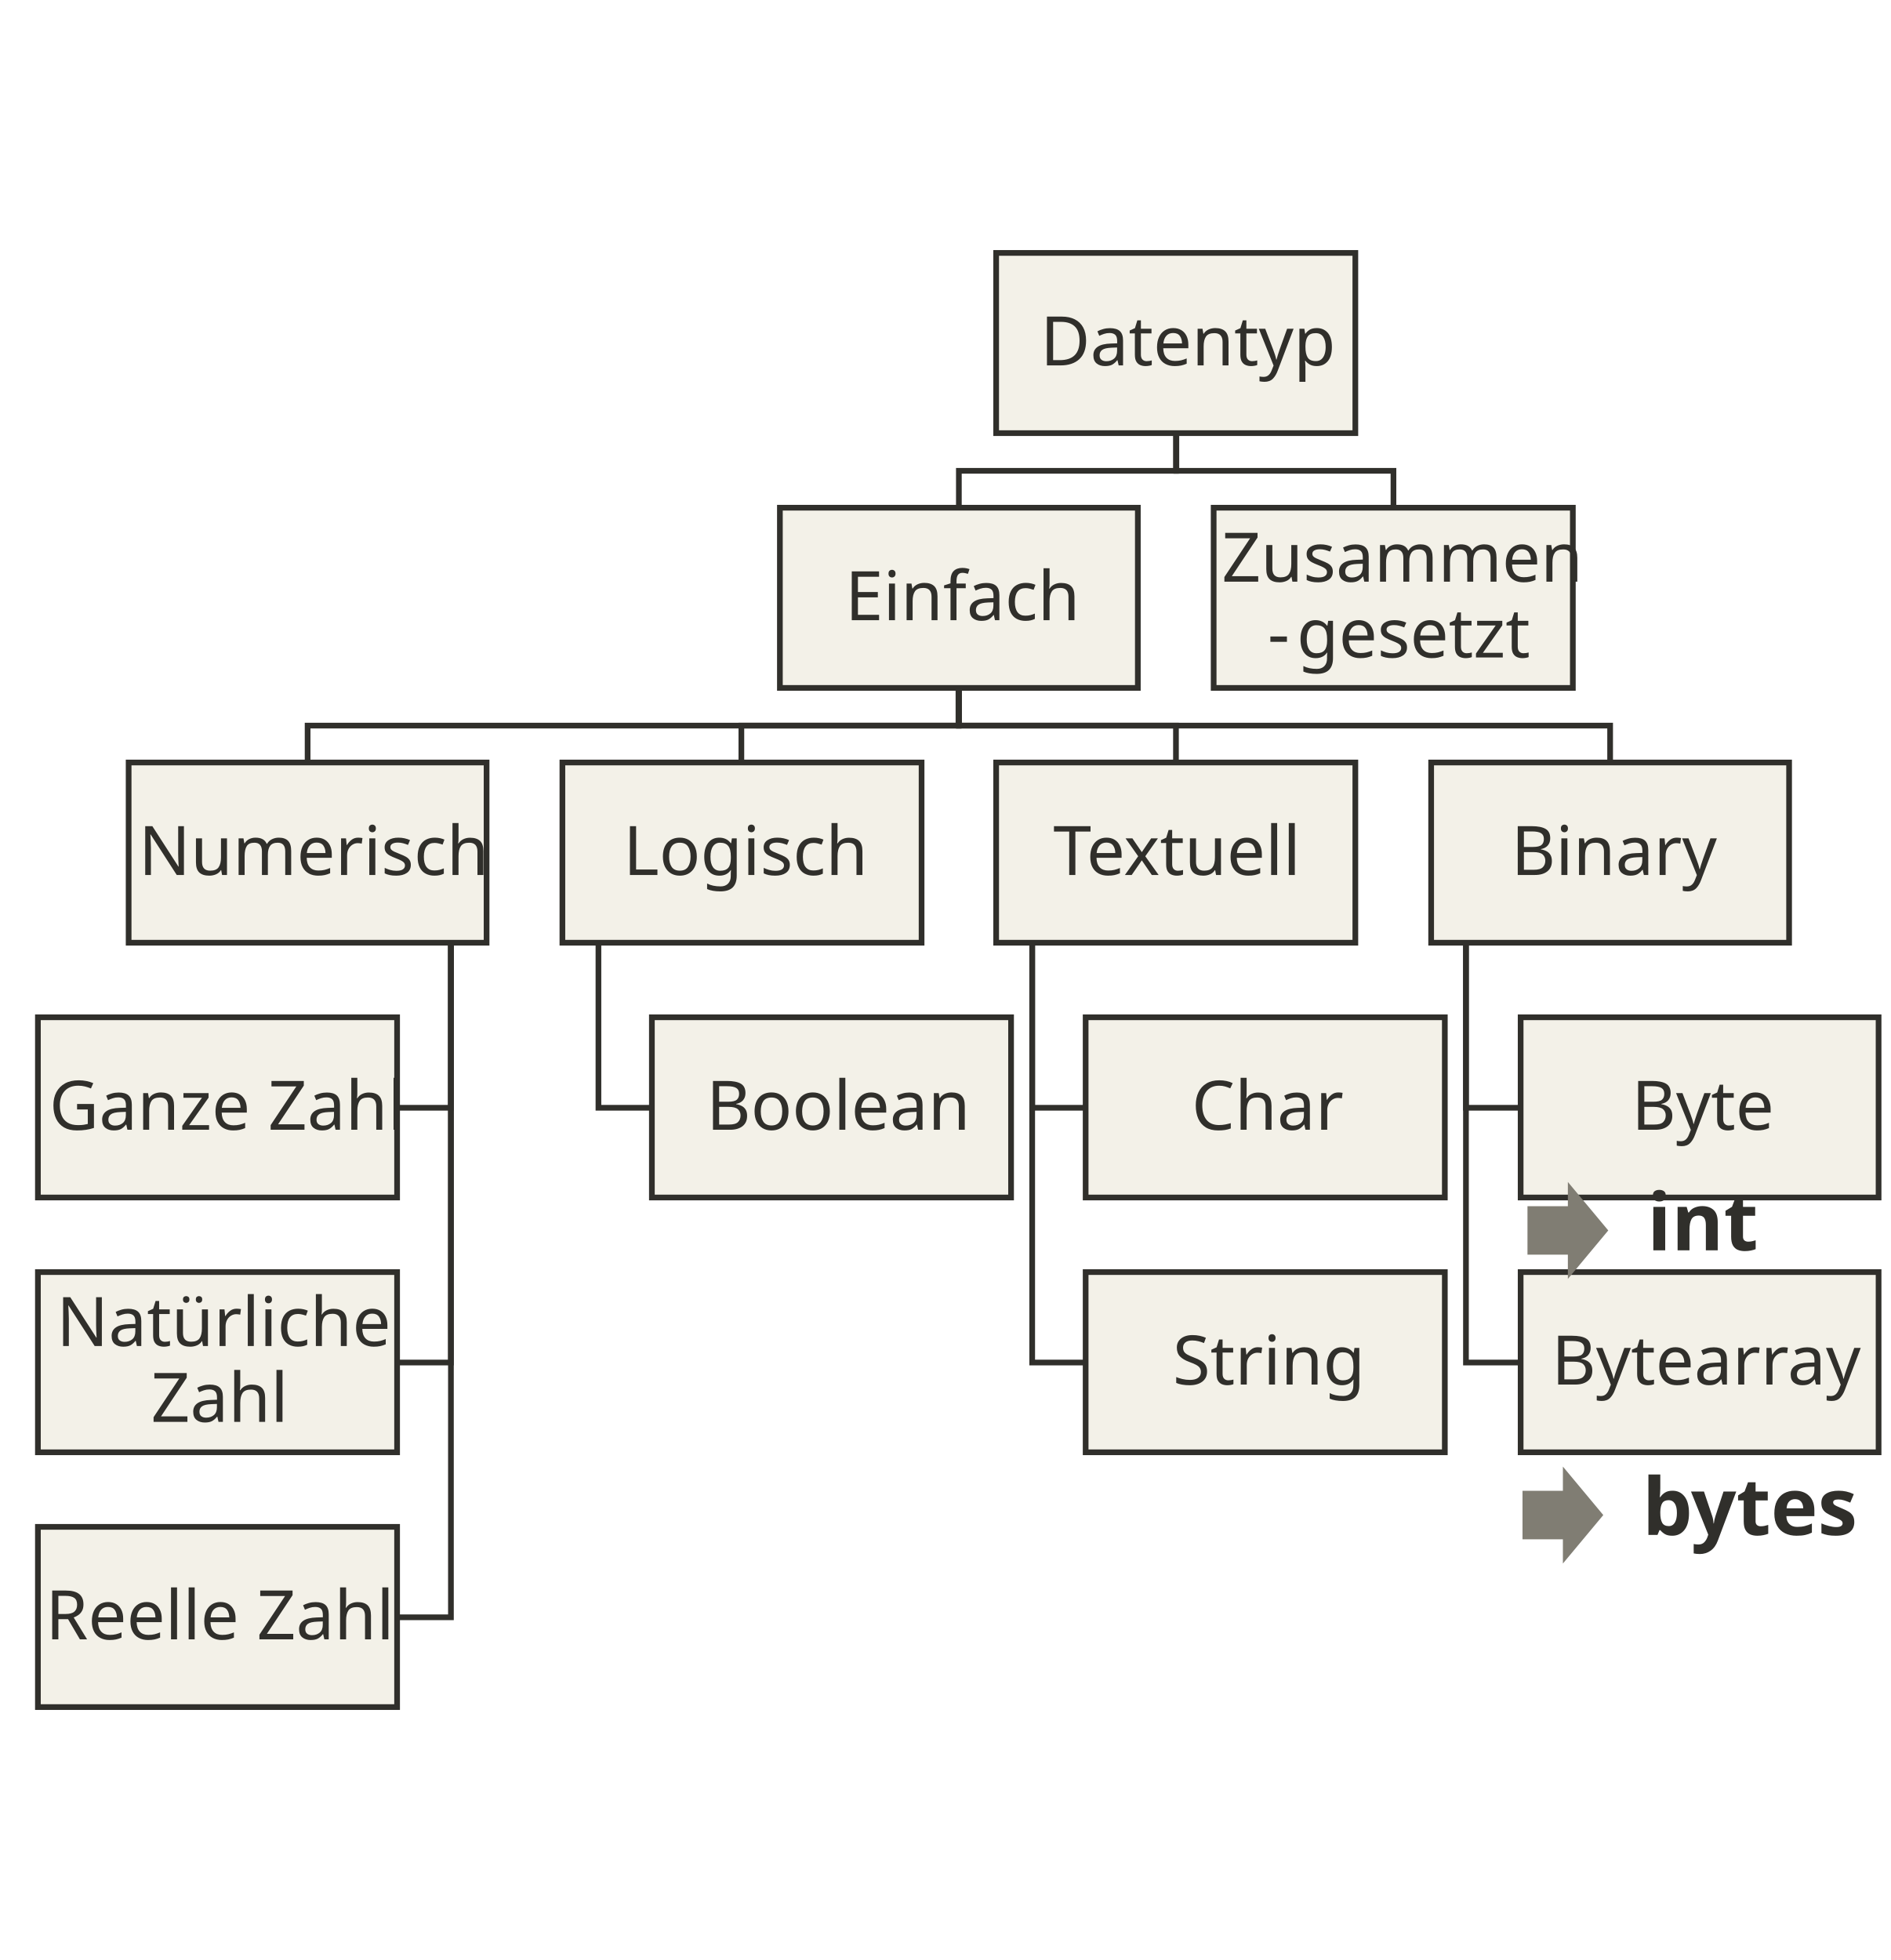
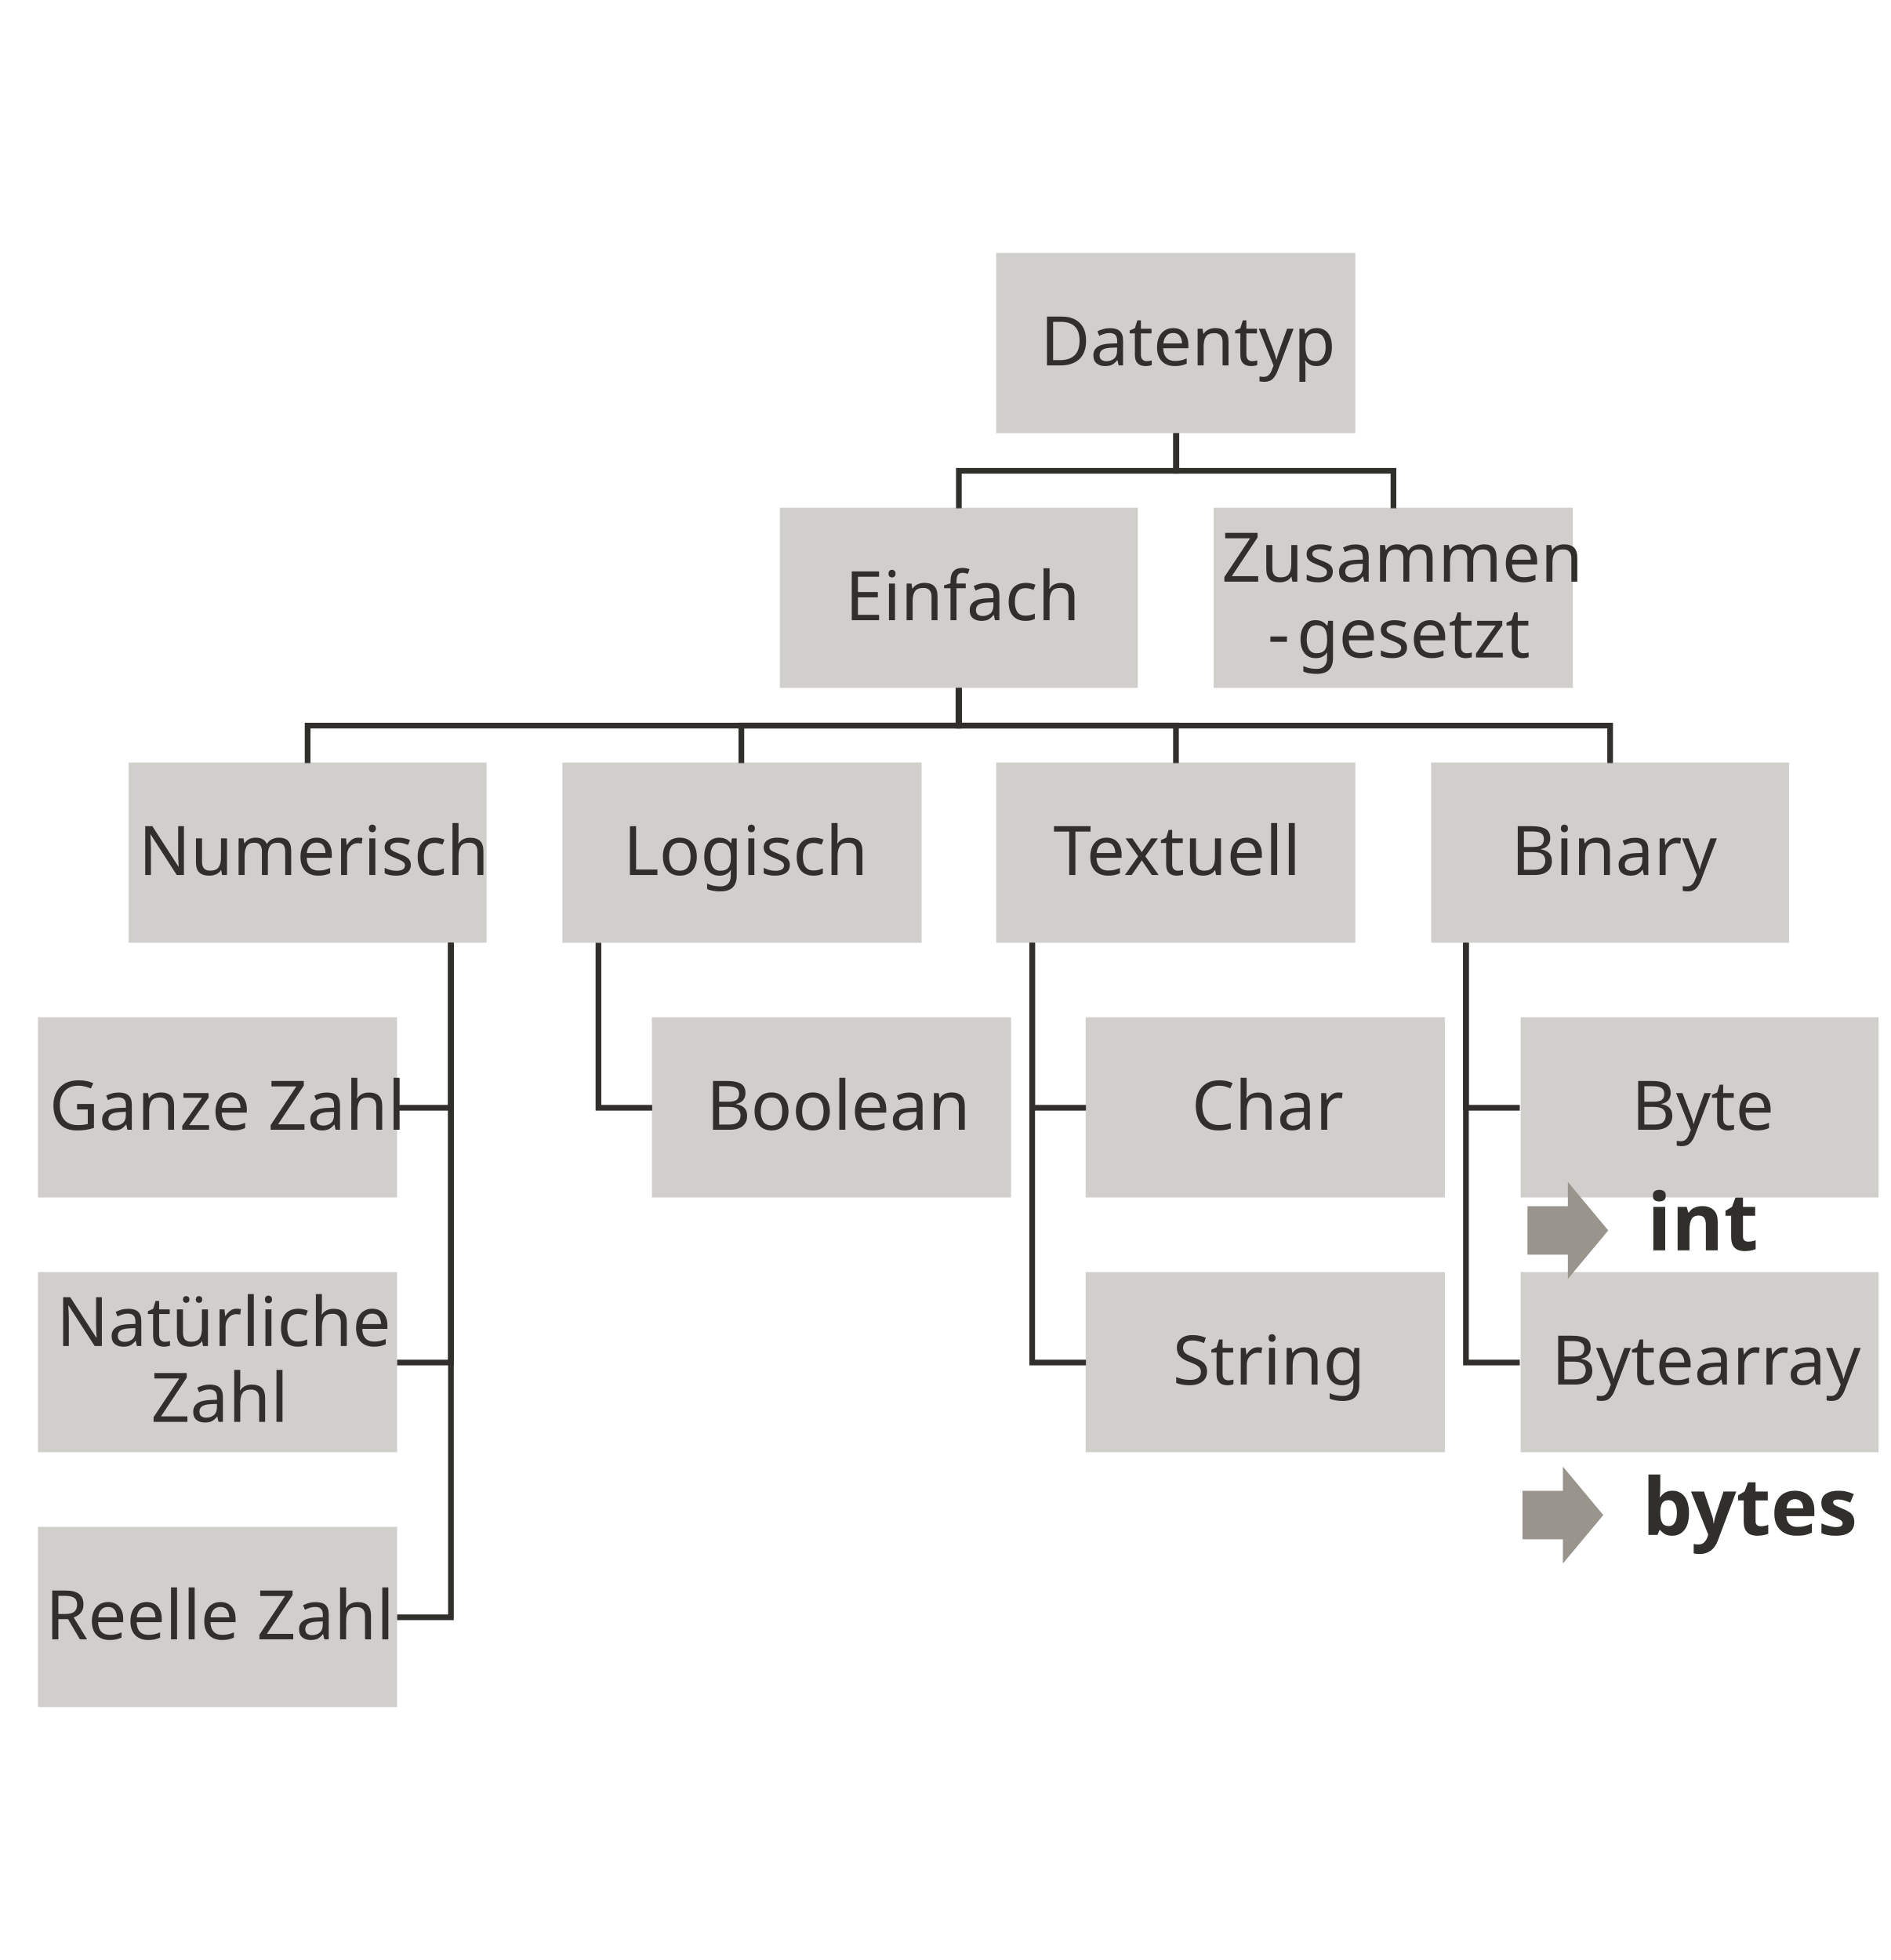
<svg xmlns="http://www.w3.org/2000/svg" width="1521" height="1577" xml:space="preserve" overflow="hidden">
  <g transform="translate(-1650 -155)">
    <g>
      <path d="M2596.5 503.5 2596.5 533.814 2771.17 533.814 2771.17 564.128" stroke="var(--ink, #302F2B)" stroke-width="4.583" stroke-linecap="butt" stroke-linejoin="miter" stroke-miterlimit="8" stroke-opacity="1" fill="none" fill-rule="evenodd" />
      <path d="M2829.5 913.5 2829.5 1251.28 2872.81 1251.28" stroke="var(--ink, #302F2B)" stroke-width="4.583" stroke-linecap="butt" stroke-linejoin="miter" stroke-miterlimit="8" stroke-opacity="1" fill="none" fill-rule="evenodd" />
      <path d="M2829.5 913.5 2829.5 1046.3 2872.81 1046.3" stroke="var(--ink, #302F2B)" stroke-width="4.583" stroke-linecap="butt" stroke-linejoin="miter" stroke-miterlimit="8" stroke-opacity="1" fill="none" fill-rule="evenodd" />
      <path d="M2421.5 708.5 2421.5 738.814 2945.5 738.814 2945.5 769.128" stroke="var(--ink, #302F2B)" stroke-width="4.583" stroke-linecap="butt" stroke-linejoin="miter" stroke-miterlimit="8" stroke-opacity="1" fill="none" fill-rule="evenodd" />
      <path d="M2480.5 913.5 2480.5 1251.28 2523.81 1251.28" stroke="var(--ink, #302F2B)" stroke-width="4.583" stroke-linecap="butt" stroke-linejoin="miter" stroke-miterlimit="8" stroke-opacity="1" fill="none" fill-rule="evenodd" />
      <path d="M2480.5 913.5 2480.5 1046.3 2523.81 1046.3" stroke="var(--ink, #302F2B)" stroke-width="4.583" stroke-linecap="butt" stroke-linejoin="miter" stroke-miterlimit="8" stroke-opacity="1" fill="none" fill-rule="evenodd" />
      <path d="M2421.5 708.5 2421.5 738.814 2596.17 738.814 2596.17 769.128" stroke="var(--ink, #302F2B)" stroke-width="4.583" stroke-linecap="butt" stroke-linejoin="miter" stroke-miterlimit="8" stroke-opacity="1" fill="none" fill-rule="evenodd" />
      <path d="M2131.5 913.5 2131.5 1046.3 2174.81 1046.3" stroke="var(--ink, #302F2B)" stroke-width="4.583" stroke-linecap="butt" stroke-linejoin="miter" stroke-miterlimit="8" stroke-opacity="1" fill="none" fill-rule="evenodd" />
      <path d="M2421.17 708.5 2421.17 738.814 2246.5 738.814 2246.5 769.128" stroke="var(--ink, #302F2B)" stroke-width="4.583" stroke-linecap="butt" stroke-linejoin="miter" stroke-miterlimit="8" stroke-opacity="1" fill="none" fill-rule="evenodd" />
      <path d="M2012.81 913.5 2012.81 1456.26 1969.5 1456.26" stroke="var(--ink, #302F2B)" stroke-width="4.583" stroke-linecap="butt" stroke-linejoin="miter" stroke-miterlimit="8" stroke-opacity="1" fill="none" fill-rule="evenodd" />
      <path d="M2012.81 913.5 2012.81 1251.28 1969.5 1251.28" stroke="var(--ink, #302F2B)" stroke-width="4.583" stroke-linecap="butt" stroke-linejoin="miter" stroke-miterlimit="8" stroke-opacity="1" fill="none" fill-rule="evenodd" />
      <path d="M2012.81 913.5 2012.81 1046.3 1969.5 1046.3" stroke="var(--ink, #302F2B)" stroke-width="4.583" stroke-linecap="butt" stroke-linejoin="miter" stroke-miterlimit="8" stroke-opacity="1" fill="none" fill-rule="evenodd" />
      <path d="M2421.5 708.5 2421.5 738.814 1897.5 738.814 1897.5 769.128" stroke="var(--ink, #302F2B)" stroke-width="4.583" stroke-linecap="butt" stroke-linejoin="miter" stroke-miterlimit="8" stroke-opacity="1" fill="none" fill-rule="evenodd" />
      <path d="M2596.17 503.5 2596.17 533.814 2421.5 533.814 2421.5 564.128" stroke="var(--ink, #302F2B)" stroke-width="4.583" stroke-linecap="butt" stroke-linejoin="miter" stroke-miterlimit="8" stroke-opacity="1" fill="none" fill-rule="evenodd" />
-       <rect x="2451.5" y="358.5" width="289" height="145" stroke="var(--ink, #302F2B)" stroke-width="4.583" stroke-linecap="butt" stroke-linejoin="miter" stroke-miterlimit="8" stroke-opacity="1" fill="var(--bone, #F3F1E8)" fill-opacity="1" />
+       <rect x="2451.5" y="358.5" width="289" height="145" fill="#99958C" fill-opacity="0.45" />
      <text fill="var(--ink, #302F2B)" fill-opacity="1" font-family="DIN Pro Regular,DIN Pro Regular_MSFontService,sans-serif" font-style="normal" font-variant="normal" font-weight="400" font-stretch="normal" font-size="55" text-anchor="start" direction="ltr" writing-mode="lr-tb" unicode-bidi="normal" text-decoration="none" transform="matrix(1 0 0 1 2487.05 449)">Datentyp</text>
-       <rect x="2277.5" y="563.5" width="288" height="145" stroke="var(--ink, #302F2B)" stroke-width="4.583" stroke-linecap="butt" stroke-linejoin="miter" stroke-miterlimit="8" stroke-opacity="1" fill="var(--bone, #F3F1E8)" fill-opacity="1" />
+       <rect x="2277.5" y="563.5" width="288" height="145" fill="#99958C" fill-opacity="0.45" />
      <text fill="var(--ink, #302F2B)" fill-opacity="1" font-family="DIN Pro Regular,DIN Pro Regular_MSFontService,sans-serif" font-style="normal" font-variant="normal" font-weight="400" font-stretch="normal" font-size="55" text-anchor="start" direction="ltr" writing-mode="lr-tb" unicode-bidi="normal" text-decoration="none" transform="matrix(1 0 0 1 2330.01 654)">Einfach</text>
-       <rect x="1753.5" y="768.5" width="288" height="145" stroke="var(--ink, #302F2B)" stroke-width="4.583" stroke-linecap="butt" stroke-linejoin="miter" stroke-miterlimit="8" stroke-opacity="1" fill="var(--bone, #F3F1E8)" fill-opacity="1" />
+       <rect x="1753.5" y="768.5" width="288" height="145" fill="#99958C" fill-opacity="0.45" />
      <text fill="var(--ink, #302F2B)" fill-opacity="1" font-family="DIN Pro Regular,DIN Pro Regular_MSFontService,sans-serif" font-style="normal" font-variant="normal" font-weight="400" font-stretch="normal" font-size="55" text-anchor="start" direction="ltr" writing-mode="lr-tb" unicode-bidi="normal" text-decoration="none" transform="matrix(1 0 0 1 1761.52 859)">Numerisch</text>
-       <rect x="1680.5" y="973.5" width="289" height="145" stroke="var(--ink, #302F2B)" stroke-width="4.583" stroke-linecap="butt" stroke-linejoin="miter" stroke-miterlimit="8" stroke-opacity="1" fill="var(--bone, #F3F1E8)" fill-opacity="1" />
+       <rect x="1680.5" y="973.5" width="289" height="145" fill="#99958C" fill-opacity="0.45" />
      <text fill="var(--ink, #302F2B)" fill-opacity="1" font-family="DIN Pro Regular,DIN Pro Regular_MSFontService,sans-serif" font-style="normal" font-variant="normal" font-weight="400" font-stretch="normal" font-size="55" text-anchor="start" direction="ltr" writing-mode="lr-tb" unicode-bidi="normal" text-decoration="none" transform="matrix(1 0 0 1 1689.62 1064)">Ganze Zahl</text>
-       <rect x="1680.5" y="1178.5" width="289" height="145" stroke="var(--ink, #302F2B)" stroke-width="4.583" stroke-linecap="butt" stroke-linejoin="miter" stroke-miterlimit="8" stroke-opacity="1" fill="var(--bone, #F3F1E8)" fill-opacity="1" />
+       <rect x="1680.5" y="1178.5" width="289" height="145" fill="#99958C" fill-opacity="0.45" />
      <text fill="var(--ink, #302F2B)" fill-opacity="1" font-family="DIN Pro Regular,DIN Pro Regular_MSFontService,sans-serif" font-style="normal" font-variant="normal" font-weight="400" font-stretch="normal" font-size="55" text-anchor="start" direction="ltr" writing-mode="lr-tb" unicode-bidi="normal" text-decoration="none" transform="matrix(1 0 0 1 1695.48 1238)">Natürliche </text>
      <text fill="var(--ink, #302F2B)" fill-opacity="1" font-family="DIN Pro Regular,DIN Pro Regular_MSFontService,sans-serif" font-style="normal" font-variant="normal" font-weight="400" font-stretch="normal" font-size="55" text-anchor="start" direction="ltr" writing-mode="lr-tb" unicode-bidi="normal" text-decoration="none" transform="matrix(1 0 0 1 1771.47 1299)">Zahl</text>
-       <rect x="1680.5" y="1383.5" width="289" height="145" stroke="var(--ink, #302F2B)" stroke-width="4.583" stroke-linecap="butt" stroke-linejoin="miter" stroke-miterlimit="8" stroke-opacity="1" fill="var(--bone, #F3F1E8)" fill-opacity="1" />
+       <rect x="1680.5" y="1383.5" width="289" height="145" fill="#99958C" fill-opacity="0.45" />
      <text fill="var(--ink, #302F2B)" fill-opacity="1" font-family="DIN Pro Regular,DIN Pro Regular_MSFontService,sans-serif" font-style="normal" font-variant="normal" font-weight="400" font-stretch="normal" font-size="55" text-anchor="start" direction="ltr" writing-mode="lr-tb" unicode-bidi="normal" text-decoration="none" transform="matrix(1 0 0 1 1686.68 1474)">Reelle Zahl</text>
-       <rect x="2102.5" y="768.5" width="289" height="145" stroke="var(--ink, #302F2B)" stroke-width="4.583" stroke-linecap="butt" stroke-linejoin="miter" stroke-miterlimit="8" stroke-opacity="1" fill="var(--bone, #F3F1E8)" fill-opacity="1" />
+       <rect x="2102.5" y="768.5" width="289" height="145" fill="#99958C" fill-opacity="0.45" />
      <text fill="var(--ink, #302F2B)" fill-opacity="1" font-family="DIN Pro Regular,DIN Pro Regular_MSFontService,sans-serif" font-style="normal" font-variant="normal" font-weight="400" font-stretch="normal" font-size="55" text-anchor="start" direction="ltr" writing-mode="lr-tb" unicode-bidi="normal" text-decoration="none" transform="matrix(1 0 0 1 2151.51 859)">Logisch</text>
-       <rect x="2174.5" y="973.5" width="289" height="145" stroke="var(--ink, #302F2B)" stroke-width="4.583" stroke-linecap="butt" stroke-linejoin="miter" stroke-miterlimit="8" stroke-opacity="1" fill="var(--bone, #F3F1E8)" fill-opacity="1" />
+       <rect x="2174.5" y="973.5" width="289" height="145" fill="#99958C" fill-opacity="0.45" />
      <text fill="var(--ink, #302F2B)" fill-opacity="1" font-family="DIN Pro Regular,DIN Pro Regular_MSFontService,sans-serif" font-style="normal" font-variant="normal" font-weight="400" font-stretch="normal" font-size="55" text-anchor="start" direction="ltr" writing-mode="lr-tb" unicode-bidi="normal" text-decoration="none" transform="matrix(1 0 0 1 2218.34 1064)">Boolean</text>
-       <rect x="2451.5" y="768.5" width="289" height="145" stroke="var(--ink, #302F2B)" stroke-width="4.583" stroke-linecap="butt" stroke-linejoin="miter" stroke-miterlimit="8" stroke-opacity="1" fill="var(--bone, #F3F1E8)" fill-opacity="1" />
+       <rect x="2451.5" y="768.5" width="289" height="145" fill="#99958C" fill-opacity="0.45" />
      <text fill="var(--ink, #302F2B)" fill-opacity="1" font-family="DIN Pro Regular,DIN Pro Regular_MSFontService,sans-serif" font-style="normal" font-variant="normal" font-weight="400" font-stretch="normal" font-size="55" text-anchor="start" direction="ltr" writing-mode="lr-tb" unicode-bidi="normal" text-decoration="none" transform="matrix(1 0 0 1 2497.47 859)">Textuell</text>
-       <rect x="2523.5" y="973.5" width="289" height="145" stroke="var(--ink, #302F2B)" stroke-width="4.583" stroke-linecap="butt" stroke-linejoin="miter" stroke-miterlimit="8" stroke-opacity="1" fill="var(--bone, #F3F1E8)" fill-opacity="1" />
+       <rect x="2523.5" y="973.5" width="289" height="145" fill="#99958C" fill-opacity="0.45" />
      <text fill="var(--ink, #302F2B)" fill-opacity="1" font-family="DIN Pro Regular,DIN Pro Regular_MSFontService,sans-serif" font-style="normal" font-variant="normal" font-weight="400" font-stretch="normal" font-size="55" text-anchor="start" direction="ltr" writing-mode="lr-tb" unicode-bidi="normal" text-decoration="none" transform="matrix(1 0 0 1 2608.76 1064)">Char</text>
-       <rect x="2523.5" y="1178.5" width="289" height="145" stroke="var(--ink, #302F2B)" stroke-width="4.583" stroke-linecap="butt" stroke-linejoin="miter" stroke-miterlimit="8" stroke-opacity="1" fill="var(--bone, #F3F1E8)" fill-opacity="1" />
+       <rect x="2523.5" y="1178.5" width="289" height="145" fill="#99958C" fill-opacity="0.45" />
      <text fill="var(--ink, #302F2B)" fill-opacity="1" font-family="DIN Pro Regular,DIN Pro Regular_MSFontService,sans-serif" font-style="normal" font-variant="normal" font-weight="400" font-stretch="normal" font-size="55" text-anchor="start" direction="ltr" writing-mode="lr-tb" unicode-bidi="normal" text-decoration="none" transform="matrix(1 0 0 1 2593.58 1269)">String</text>
-       <rect x="2801.5" y="768.5" width="288" height="145" stroke="var(--ink, #302F2B)" stroke-width="4.583" stroke-linecap="butt" stroke-linejoin="miter" stroke-miterlimit="8" stroke-opacity="1" fill="var(--bone, #F3F1E8)" fill-opacity="1" />
+       <rect x="2801.5" y="768.5" width="288" height="145" fill="#99958C" fill-opacity="0.45" />
      <text fill="var(--ink, #302F2B)" fill-opacity="1" font-family="DIN Pro Regular,DIN Pro Regular_MSFontService,sans-serif" font-style="normal" font-variant="normal" font-weight="400" font-stretch="normal" font-size="55" text-anchor="start" direction="ltr" writing-mode="lr-tb" unicode-bidi="normal" text-decoration="none" transform="matrix(1 0 0 1 2865.85 859)">Binary</text>
-       <rect x="2873.5" y="973.5" width="288" height="145" stroke="var(--ink, #302F2B)" stroke-width="4.583" stroke-linecap="butt" stroke-linejoin="miter" stroke-miterlimit="8" stroke-opacity="1" fill="var(--bone, #F3F1E8)" fill-opacity="1" />
+       <rect x="2873.5" y="973.5" width="288" height="145" fill="#99958C" fill-opacity="0.45" />
      <text fill="var(--ink, #302F2B)" fill-opacity="1" font-family="DIN Pro Regular,DIN Pro Regular_MSFontService,sans-serif" font-style="normal" font-variant="normal" font-weight="400" font-stretch="normal" font-size="55" text-anchor="start" direction="ltr" writing-mode="lr-tb" unicode-bidi="normal" text-decoration="none" transform="matrix(1 0 0 1 2962.74 1064)">Byte</text>
-       <rect x="2873.5" y="1178.5" width="288" height="145" stroke="var(--ink, #302F2B)" stroke-width="4.583" stroke-linecap="butt" stroke-linejoin="miter" stroke-miterlimit="8" stroke-opacity="1" fill="var(--bone, #F3F1E8)" fill-opacity="1" />
+       <rect x="2873.5" y="1178.5" width="288" height="145" fill="#99958C" fill-opacity="0.45" />
      <text fill="var(--ink, #302F2B)" fill-opacity="1" font-family="DIN Pro Regular,DIN Pro Regular_MSFontService,sans-serif" font-style="normal" font-variant="normal" font-weight="400" font-stretch="normal" font-size="55" text-anchor="start" direction="ltr" writing-mode="lr-tb" unicode-bidi="normal" text-decoration="none" transform="matrix(1 0 0 1 2898.38 1269)">Bytearray</text>
-       <rect x="2626.5" y="563.5" width="289" height="145" stroke="var(--ink, #302F2B)" stroke-width="4.583" stroke-linecap="butt" stroke-linejoin="miter" stroke-miterlimit="8" stroke-opacity="1" fill="var(--bone, #F3F1E8)" fill-opacity="1" />
+       <rect x="2626.5" y="563.5" width="289" height="145" fill="#99958C" fill-opacity="0.45" />
      <text fill="var(--ink, #302F2B)" fill-opacity="1" font-family="DIN Pro Regular,DIN Pro Regular_MSFontService,sans-serif" font-style="normal" font-variant="normal" font-weight="400" font-stretch="normal" font-size="55" text-anchor="start" direction="ltr" writing-mode="lr-tb" unicode-bidi="normal" text-decoration="none" transform="matrix(1 0 0 1 2633.04 623)">Zusammen</text>
      <text fill="var(--ink, #302F2B)" fill-opacity="1" font-family="DIN Pro Regular,DIN Pro Regular_MSFontService,sans-serif" font-style="normal" font-variant="normal" font-weight="400" font-stretch="normal" font-size="55" text-anchor="start" direction="ltr" writing-mode="lr-tb" unicode-bidi="normal" text-decoration="none" transform="matrix(1 0 0 1 2669.94 684)">-</text>
      <text fill="var(--ink, #302F2B)" fill-opacity="1" font-family="DIN Pro Regular,DIN Pro Regular_MSFontService,sans-serif" font-style="normal" font-variant="normal" font-weight="400" font-stretch="normal" font-size="55" text-anchor="start" direction="ltr" writing-mode="lr-tb" unicode-bidi="normal" text-decoration="none" transform="matrix(1 0 0 1 2693.36 684)">gesetzt</text>
      <text fill="var(--ink, #302F2B)" fill-opacity="1" font-family="DIN Pro Regular,DIN Pro Regular_MSFontService,sans-serif" font-style="normal" font-variant="normal" font-weight="700" font-stretch="normal" font-size="64" text-anchor="start" direction="ltr" writing-mode="lr-tb" unicode-bidi="normal" text-decoration="none" transform="matrix(1 0 0 1 2971.33 1390)">bytes</text>
-       <path d="M2875 1354.5 2907.5 1354.5 2907.5 1335 2940 1374 2907.5 1413 2907.5 1393.5 2875 1393.5Z" fill="var(--concrete, #807D73)" fill-rule="evenodd" fill-opacity="1" />
+       <path d="M2875 1354.5 2907.5 1354.5 2907.5 1335 2940 1374 2907.5 1413 2907.5 1393.5 2875 1393.5Z" fill-rule="evenodd" fill="#99958C" />
      <text fill="var(--ink, #302F2B)" fill-opacity="1" font-family="DIN Pro Regular,DIN Pro Regular_MSFontService,sans-serif" font-style="normal" font-variant="normal" font-weight="700" font-stretch="normal" font-size="64" text-anchor="start" direction="ltr" writing-mode="lr-tb" unicode-bidi="normal" text-decoration="none" transform="matrix(1 0 0 1 2975.29 1161)">int</text>
-       <path d="M2879 1125.5 2911.5 1125.5 2911.5 1106 2944 1145 2911.5 1184 2911.5 1164.5 2879 1164.5Z" fill="var(--concrete, #807D73)" fill-rule="evenodd" fill-opacity="1" />
+       <path d="M2879 1125.5 2911.5 1125.5 2911.5 1106 2944 1145 2911.5 1184 2911.5 1164.5 2879 1164.5Z" fill-rule="evenodd" fill="#99958C" />
    </g>
  </g>
</svg>
